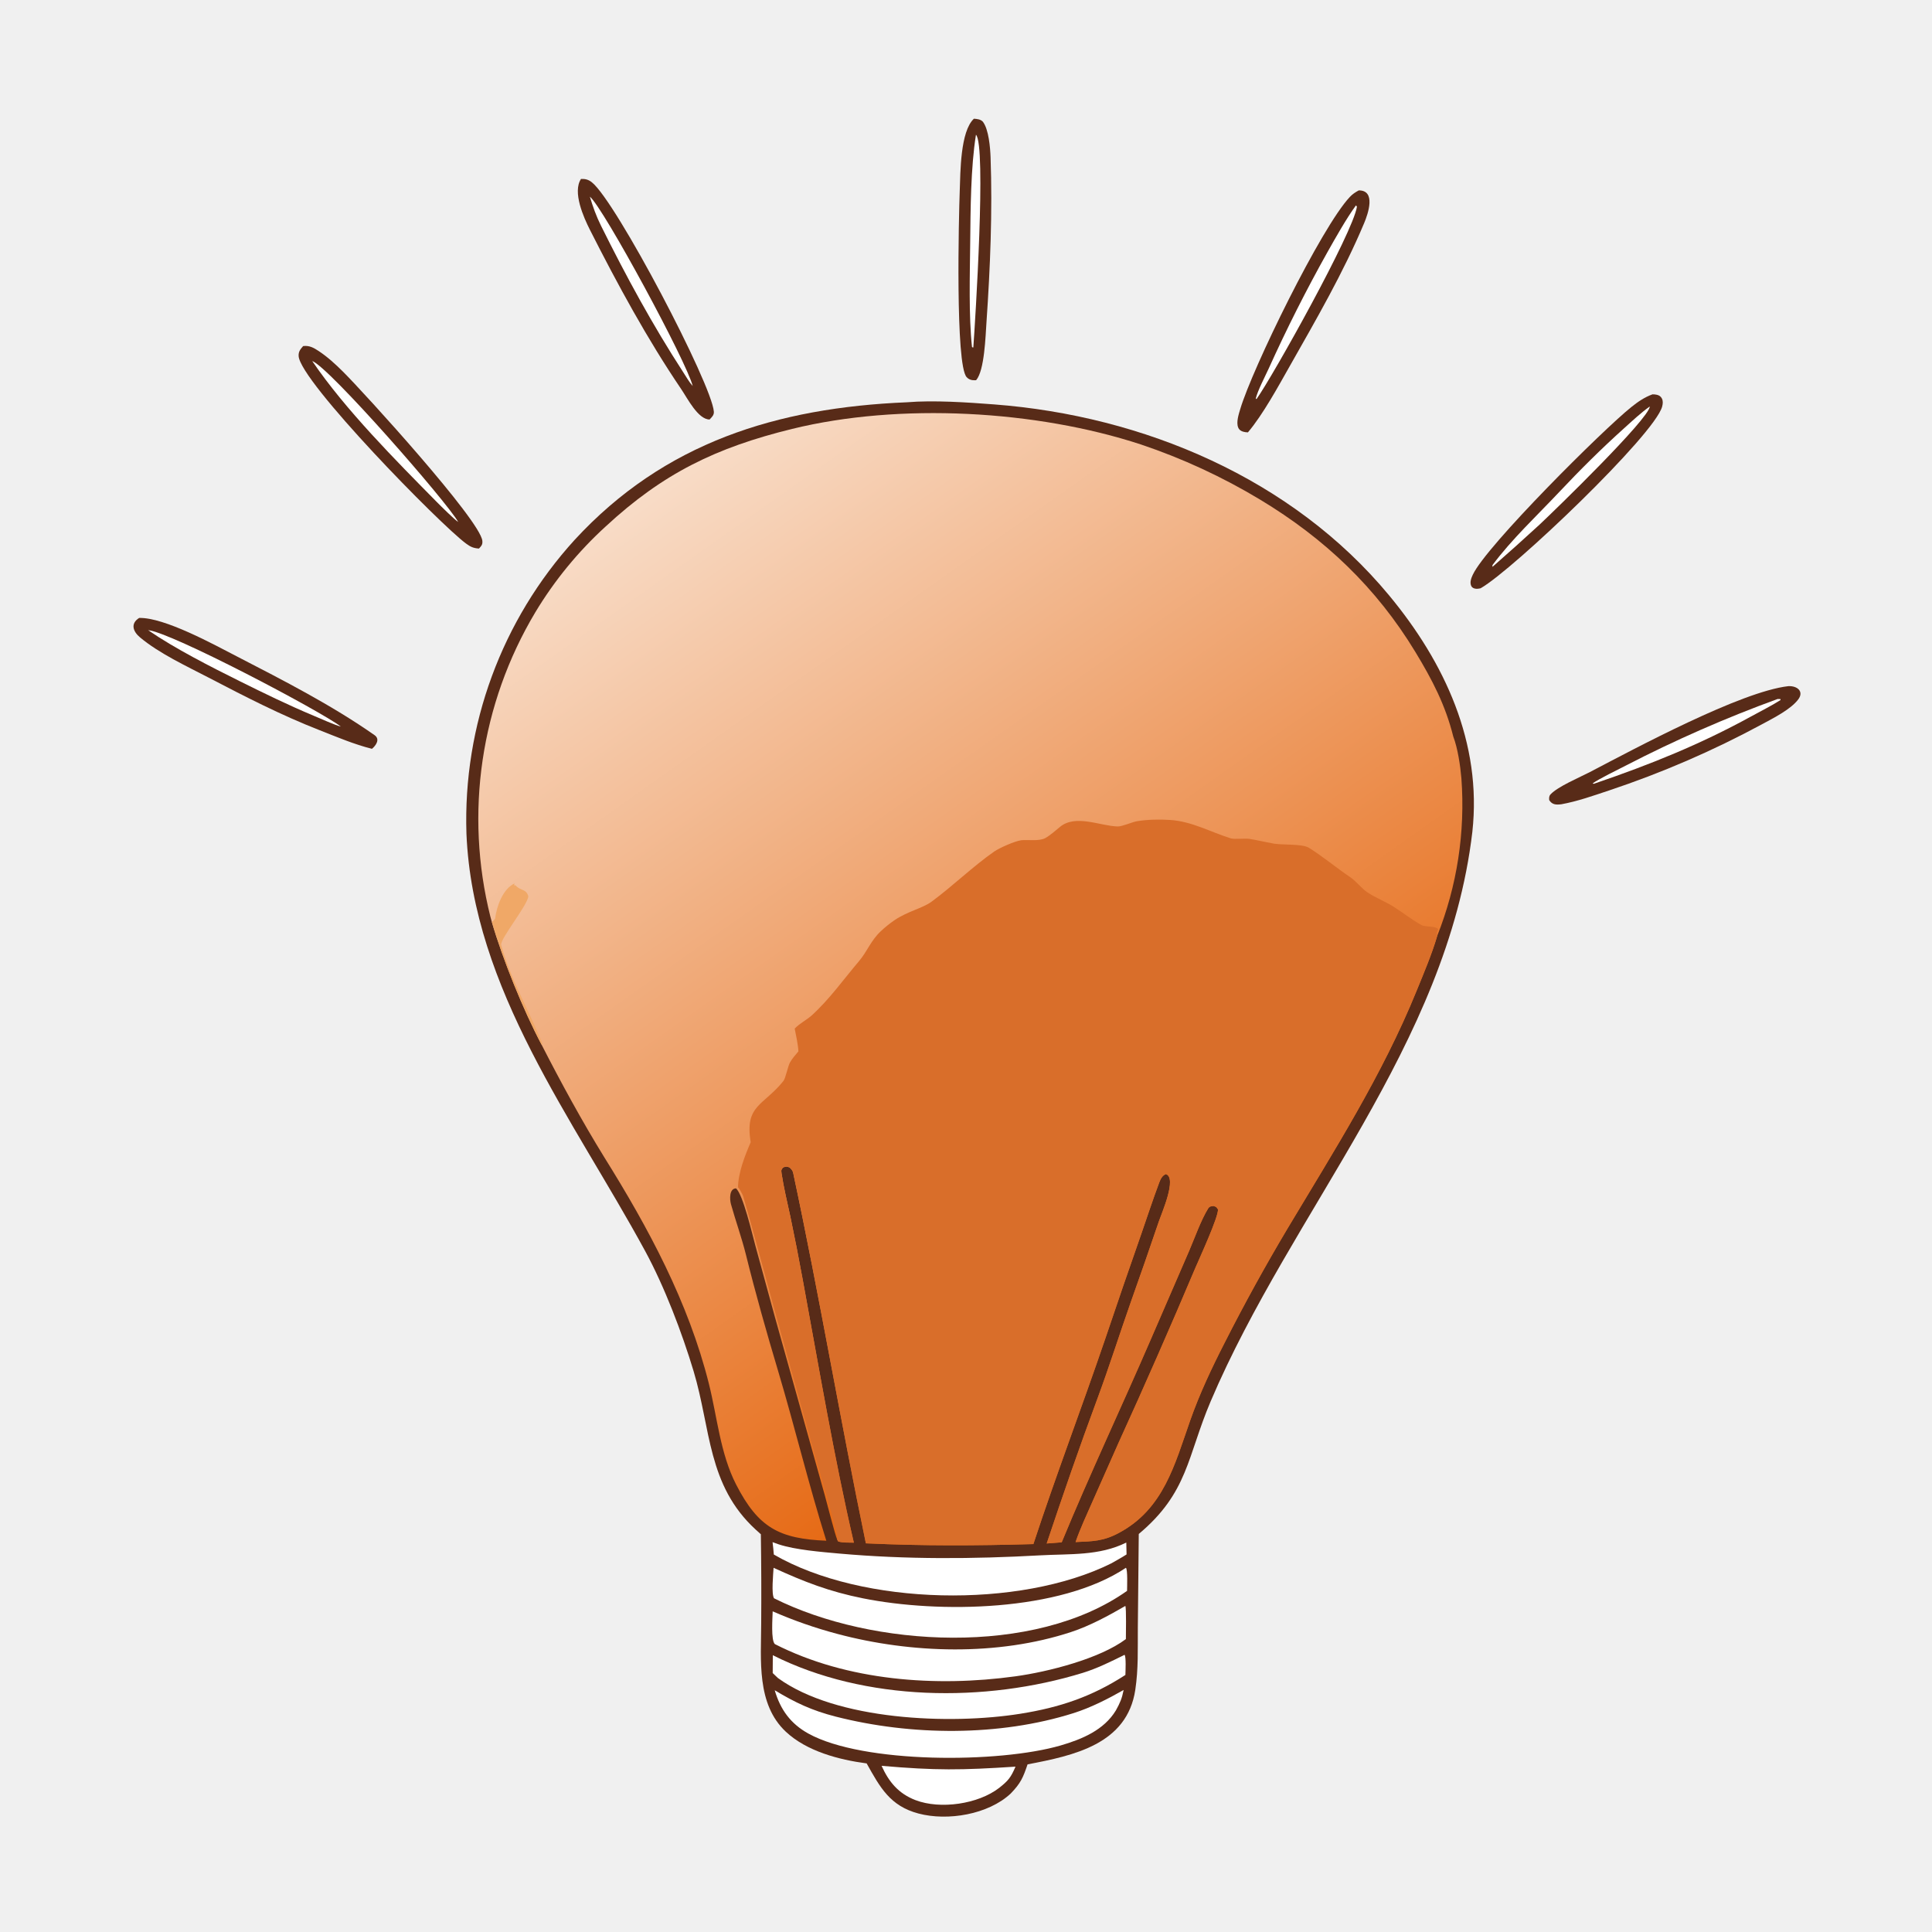
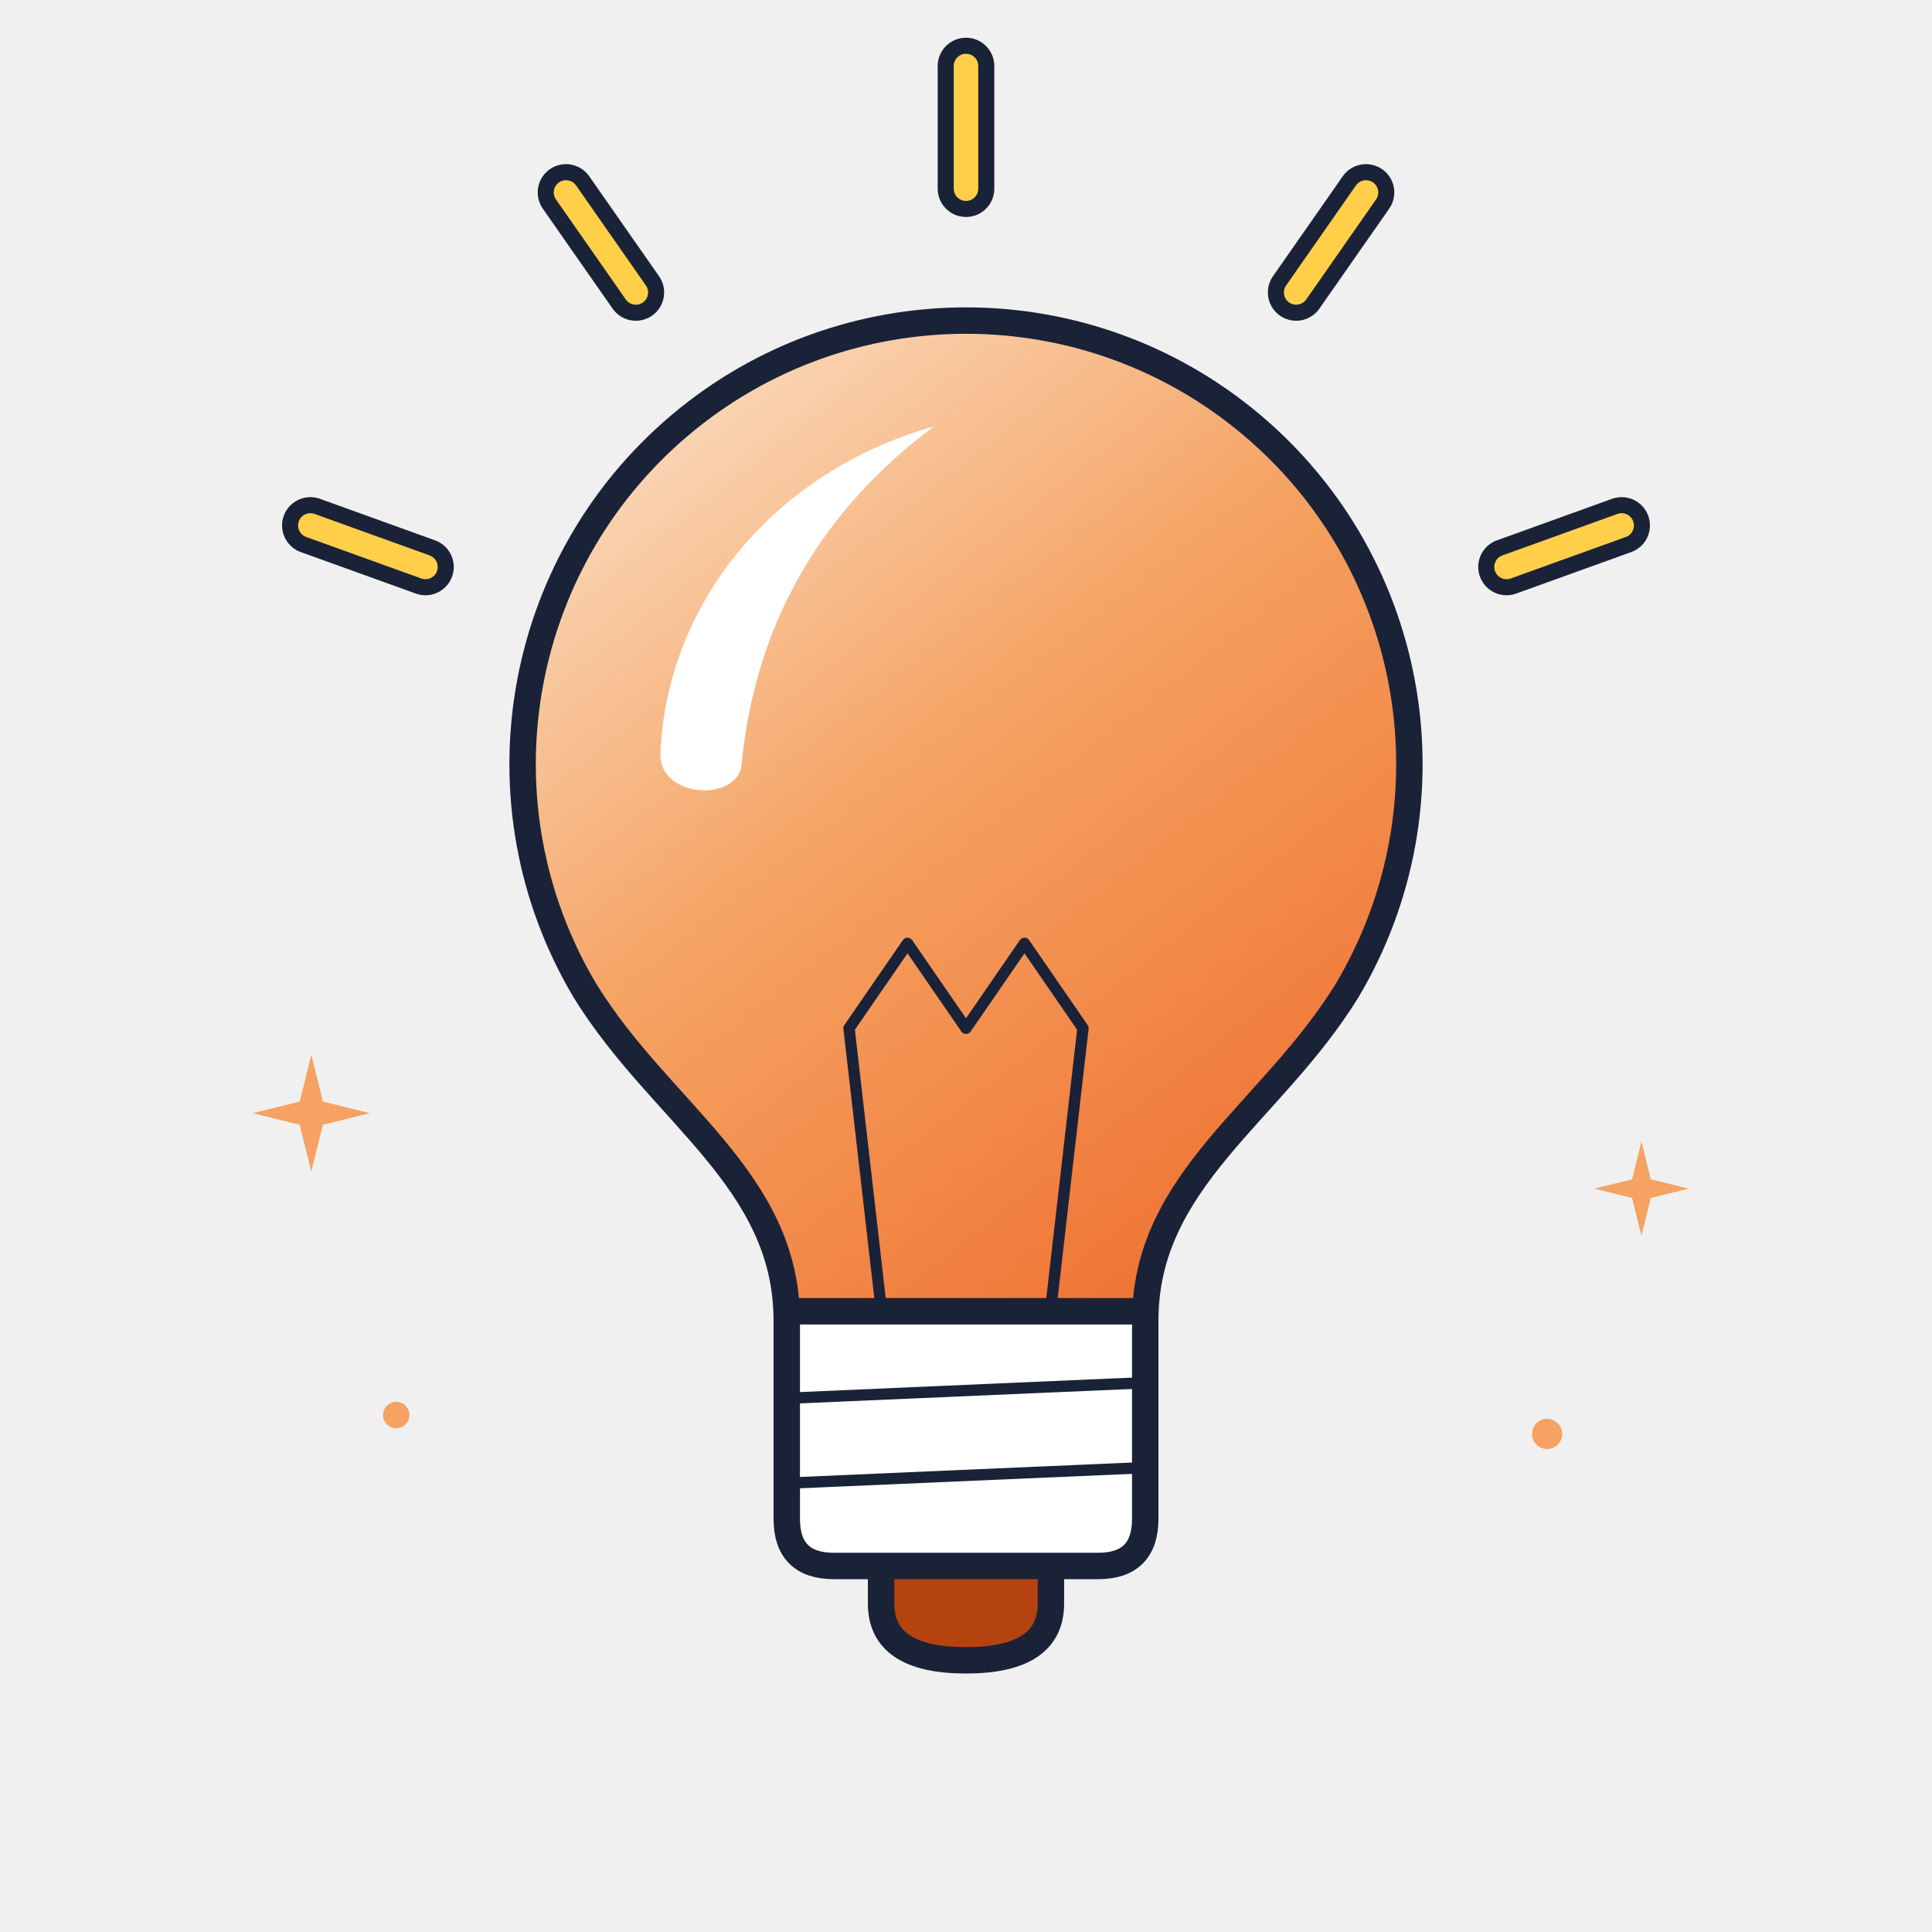
- <svg xmlns="http://www.w3.org/2000/svg" height="1024" preserveAspectRatio="none" style="display: block;" version="1.1" viewBox="0 0 2048 2048" width="1024">
+ <svg xmlns="http://www.w3.org/2000/svg" width="1024" height="1024" viewBox="0 0 2048 2048">
  <defs>
-     <linearGradient gradientUnits="userSpaceOnUse" id="Gradient1" x1="1290.3" x2="700.3" y1="1344.69" y2="510.713">
-       <stop class="stop0" offset="0" stop-color="rgb(230,106,21)" stop-opacity="1" />
-       <stop class="stop1" offset="1" stop-color="rgb(248,220,199)" stop-opacity="1" />
+     <linearGradient gradientUnits="userSpaceOnUse" id="g" x1="600" y1="380" x2="1400" y2="1400">
+       <stop offset="0" stop-color="#FBE3CB" />
+       <stop offset="0.45" stop-color="#F5A262" />
+       <stop offset="1" stop-color="#EE6A2A" />
    </linearGradient>
  </defs>
-   <path d="M 961.33 426.432 C 989.769 424.066 1025.46 426.52 1053.9 428.695 C 1212.06 440.788 1369.81 507.246 1472.46 631.074 C 1531.35 702.104 1571.18 787.558 1560.74 881.932 C 1534.17 1107.87 1369.59 1282.74 1283.32 1485.55 C 1258.43 1544.08 1259.54 1582.17 1207.14 1626.08 L 1206.14 1725.3 C 1205.98 1747.66 1206.81 1769.11 1203.45 1791.35 C 1194.73 1849.12 1138 1861 1089.26 1870.3 C 1084.43 1884.56 1082.01 1890.19 1071.36 1901.26 C 1047.6 1923.41 1004.74 1930.64 973.626 1922.41 C 943.483 1914.43 932.91 1894.7 918.676 1869.29 C 889.292 1865.42 855.146 1856.43 833.015 1835.69 C 801.743 1806.38 806.792 1759.5 806.899 1720.96 C 807.138 1689.43 807.017 1657.9 806.537 1626.38 C 804.692 1624.74 802.858 1623.08 801.035 1621.41 C 749.858 1574.52 753.578 1514.6 735.316 1453.75 C 723.063 1412.92 704.351 1363.85 683.919 1326.22 C 608.367 1187.06 501.318 1048.66 494.453 883.792 C 490.683 769.007 531.812 657.274 609.102 572.326 C 704.408 468.867 824.008 432.161 961.33 426.432 z" fill="rgb(88,43,24)" transform="translate(0,0)" />
-   <path d="M 521.351 977.287 C 520.823 975.472 520.324 973.648 519.854 971.817 C 492.354 862.157 509.482 746.065 567.479 649.018 C 587.783 615.289 612.87 584.681 641.957 558.15 C 702.87 501.696 759.093 474.424 839.785 454.634 C 953.67 426.703 1098.52 434.792 1209.42 471.155 C 1253.52 485.977 1295.87 505.568 1335.72 529.581 C 1404.23 570.847 1458.97 622.79 1500.46 691.292 C 1518.1 720.416 1532.19 747.239 1540.55 780.854 C 1545.27 793.061 1548.06 812.108 1549.14 825.07 C 1553.36 881.988 1544.59 939.121 1523.49 992.151 C 1517.67 1011.94 1509.22 1031.66 1501.45 1050.75 C 1465.05 1140.15 1414.24 1219.69 1364.99 1302.03 C 1341.38 1341.65 1319.12 1382.06 1298.26 1423.19 C 1284.48 1450.12 1271.58 1477.49 1261.63 1505.81 C 1245.22 1552.55 1233.45 1599.58 1186.16 1624.91 C 1169.67 1633.75 1158.74 1633.86 1140.14 1634.64 C 1144.88 1620.84 1152.19 1605.09 1158.15 1591.61 L 1185.84 1529.15 C 1213.77 1467.88 1240.84 1406.23 1267.05 1344.2 C 1271.6 1333.57 1291.7 1289.93 1291.11 1282.02 C 1288.62 1278.74 1290.15 1279.88 1286.42 1278.37 C 1284.25 1278.65 1282.17 1278.65 1280.76 1280.92 C 1272.98 1293.49 1266.38 1312.4 1260.49 1326.07 L 1219.82 1419.97 C 1188.92 1491.46 1155.02 1563.15 1125.45 1634.93 L 1109.54 1636.16 C 1126.71 1584.79 1144.33 1533.75 1163.18 1482.96 C 1175.86 1448.78 1186.8 1414.06 1198.92 1379.65 C 1209.01 1351.33 1218.88 1322.93 1228.54 1294.46 C 1231.49 1285.78 1247.96 1248.56 1235.89 1244.58 C 1232.09 1246.08 1230.26 1249.74 1228.85 1253.49 C 1222.23 1271.15 1216.15 1289.68 1209.98 1307.51 C 1197.09 1344.27 1184.42 1381.11 1172 1418.03 C 1147.04 1491.37 1119.57 1563.28 1095.43 1636.79 C 1033.21 1638.53 980.267 1638.81 917.86 1636 C 890.657 1505.15 868.688 1373.8 840.783 1243.19 C 840.257 1240.73 838.614 1238.99 836.784 1237.45 C 833.393 1236.37 833.642 1236.43 830.224 1237.49 C 828.323 1239.77 827.89 1239.92 828.499 1243.96 C 830.767 1259 834.611 1274.8 837.823 1289.69 C 842.513 1312.04 846.905 1334.44 850.998 1356.91 C 867.53 1446.35 884.484 1546.98 905.116 1635.29 C 899.915 1635.19 893.417 1635.47 888.575 1634.05 C 888.232 1633.46 887.888 1632.88 887.545 1632.29 C 884.798 1625.75 876.86 1594.01 874.417 1585.43 L 821.397 1396.02 L 800.787 1320.72 C 797.524 1308.73 787.643 1266.03 780.166 1259.72 C 772.889 1259.99 773.457 1271.48 774.88 1276.58 C 779.816 1294.25 786.338 1312.32 790.74 1330.08 C 801.049 1371.66 812.684 1412.64 824.943 1453.68 C 842.698 1513.29 857.251 1573.9 875.93 1633.24 C 826.134 1631.16 803.849 1619.55 780.296 1573.63 C 763.464 1540.82 760.314 1502.15 751.412 1466.66 C 729.772 1380.39 687.398 1301.74 640.573 1226.76 C 616.853 1188.31 594.657 1147.56 573.994 1107.21 C 554.739 1070.8 532.852 1016.88 521.351 977.287 z" fill="url(#Gradient1)" transform="translate(0,0)" />
-   <path d="M 842.415 1090.37 C 847.649 1084.83 854.64 1081.49 860.288 1076.54 C 879.125 1059.5 894.248 1038.11 910.717 1018.69 C 919.18 1008.7 923.026 997.223 933.552 987.248 C 938.12 982.958 943.005 979.019 948.165 975.463 C 961.946 966.066 978.012 962.783 987.437 955.852 C 1009.51 939.618 1031.32 918.452 1053.75 902.751 C 1059.36 898.825 1075.93 891.563 1082.42 890.709 C 1088.9 889.858 1101.5 892.062 1108.1 888.392 C 1112.89 885.732 1119.23 880.248 1123.41 876.731 C 1140.06 862.695 1166.09 875.628 1184.83 876.086 C 1189.44 876.199 1200.19 871.388 1205.31 870.503 C 1216.61 868.666 1229.28 868.458 1240.62 869.208 C 1263.57 870.726 1283.28 882.042 1304.71 888.693 C 1308.68 889.927 1319.63 888.518 1324.55 889.28 C 1332.23 890.466 1339.79 892.368 1347.45 893.677 C 1356.84 896.325 1379.82 893.929 1387.51 898.687 C 1401.17 907.135 1417.69 920.701 1431.39 929.916 C 1437.46 933.993 1443.33 941.759 1449.21 945.725 C 1458.16 951.747 1468.16 955.46 1477.28 961.166 C 1487.25 967.419 1496.52 974.957 1506.85 980.633 C 1511.03 982.929 1521.91 981.259 1524.64 985.082 C 1523.05 988.254 1522.87 988.413 1523.49 992.151 C 1517.67 1011.94 1509.22 1031.66 1501.45 1050.75 C 1465.05 1140.15 1414.24 1219.69 1364.99 1302.03 C 1341.38 1341.65 1319.12 1382.06 1298.26 1423.19 C 1284.48 1450.12 1271.58 1477.49 1261.63 1505.81 C 1245.22 1552.55 1233.45 1599.58 1186.16 1624.91 C 1169.67 1633.75 1158.74 1633.86 1140.14 1634.64 C 1144.88 1620.84 1152.19 1605.09 1158.15 1591.61 L 1185.84 1529.15 C 1213.77 1467.88 1240.84 1406.23 1267.05 1344.2 C 1271.6 1333.57 1291.7 1289.93 1291.11 1282.02 C 1288.62 1278.74 1290.15 1279.88 1286.42 1278.37 C 1284.25 1278.65 1282.17 1278.65 1280.76 1280.92 C 1272.98 1293.49 1266.38 1312.4 1260.49 1326.07 L 1219.82 1419.97 C 1188.92 1491.46 1155.02 1563.15 1125.45 1634.93 L 1109.54 1636.16 C 1126.71 1584.79 1144.33 1533.75 1163.18 1482.96 C 1175.86 1448.78 1186.8 1414.06 1198.92 1379.65 C 1209.01 1351.33 1218.88 1322.93 1228.54 1294.46 C 1231.49 1285.78 1247.96 1248.56 1235.89 1244.58 C 1232.09 1246.08 1230.26 1249.74 1228.85 1253.49 C 1222.23 1271.15 1216.15 1289.68 1209.98 1307.51 C 1197.09 1344.27 1184.42 1381.11 1172 1418.03 C 1147.04 1491.37 1119.57 1563.28 1095.43 1636.79 C 1033.21 1638.53 980.267 1638.81 917.86 1636 C 890.657 1505.15 868.688 1373.8 840.783 1243.19 C 840.257 1240.73 838.614 1238.99 836.784 1237.45 C 833.393 1236.37 833.642 1236.43 830.224 1237.49 C 828.323 1239.77 827.89 1239.92 828.499 1243.96 C 830.767 1259 834.611 1274.8 837.823 1289.69 C 842.513 1312.04 846.905 1334.44 850.998 1356.91 C 867.53 1446.35 884.484 1546.98 905.116 1635.29 C 899.915 1635.19 893.417 1635.47 888.575 1634.05 C 888.232 1633.46 887.888 1632.88 887.545 1632.29 C 889.337 1627.43 866.991 1553.88 863.735 1542.17 L 820.799 1387.7 C 809.861 1347.75 799.207 1307.74 787.754 1267.94 C 787.14 1265.8 782.345 1257.51 782.344 1259.03 C 782.35 1243.44 789.691 1224.93 795.774 1210.77 C 789.133 1171.24 809.489 1172.18 830.446 1145.9 C 832.856 1142.88 835.127 1130.31 837.46 1126.19 C 839.878 1121.92 843.19 1118.26 846.328 1114.53 C 846.116 1107.93 843.757 1097.17 842.415 1090.37 z" fill="rgb(217,110,42)" transform="translate(0,0)" />
-   <path d="M 521.351 977.287 C 523.385 975.892 523.331 975.76 524.847 973.763 C 526.328 961.03 533.075 942.126 545.442 936.473 L 544.878 938.351 L 546.533 938.528 C 551.53 944.443 557.723 941.864 560.036 950.091 C 559.177 959.841 529.688 995.653 531.322 1001.75 C 540.903 1037.49 561.463 1072.6 575.076 1106.5 C 574.114 1107.25 574.427 1107.15 573.994 1107.21 C 554.739 1070.8 532.852 1016.88 521.351 977.287 z" fill="rgb(240,168,103)" transform="translate(0,0)" />
-   <path d="M 1192.89 1702.37 C 1194.08 1704.48 1193.5 1733.01 1193.48 1737.5 C 1165.8 1758.28 1111.27 1772.17 1076.45 1776.96 C 992.251 1788.56 898.134 1781.93 821.404 1742.82 C 817.066 1738.9 818.928 1714.83 819.068 1708.08 C 841.339 1717.83 864.331 1725.85 887.839 1732.06 C 966.133 1752.91 1057.67 1755.59 1135.49 1729.98 C 1155.27 1723.47 1174.88 1712.82 1192.89 1702.37 z" fill="rgb(255,255,255)" transform="translate(0,0)" />
-   <path d="M 1193.54 1661.92 C 1195.51 1663.99 1194.75 1682.33 1194.73 1686.38 C 1096.49 1756 924.894 1746.52 820.498 1694.25 C 817.559 1689.7 819.65 1668.53 820.023 1661.93 C 852.806 1676.94 878.993 1687.12 914.804 1694.3 C 995.021 1710.4 1123.7 1708.6 1193.54 1661.92 z" fill="rgb(255,255,255)" transform="translate(0,0)" />
-   <path d="M 818.945 1634.76 C 821.081 1635.6 823.242 1636.36 825.424 1637.07 C 843.416 1642.99 870.596 1645.11 889.733 1646.85 C 960.443 1653.13 1031.59 1652.69 1102.42 1648.74 C 1133.74 1646.99 1165.36 1649.46 1193.91 1635.15 L 1194.2 1647.76 C 1189.22 1651 1183.14 1654.3 1177.91 1657.28 C 1080.95 1705.52 914.243 1702.37 820.279 1647.86 C 820.008 1643.51 819.438 1639.1 818.945 1634.76 z" fill="rgb(255,255,255)" transform="translate(0,0)" />
-   <path d="M 821.231 1791.74 C 843.081 1804.89 860.581 1813.21 885.999 1819.7 C 965.855 1840.06 1059.25 1840.91 1138.06 1815.96 C 1156.39 1810.16 1174.67 1800.79 1191.1 1791.44 C 1189.26 1800.7 1187.32 1805 1182.9 1813.07 C 1170.26 1834.02 1146.81 1843.72 1124.27 1850.27 C 1059.22 1869.2 915.046 1869.8 856.898 1837.64 C 838.059 1827.23 827.255 1812.29 821.231 1791.74 z" fill="rgb(255,255,255)" transform="translate(0,0)" />
-   <path d="M 1192.08 1754.17 C 1193.89 1756.39 1193.04 1771.7 1192.97 1775.52 C 1157.42 1798.56 1123.4 1810 1081.39 1816.68 C 1007.1 1828.5 886.489 1823.74 824.577 1778.74 L 819.092 1773.51 L 819.218 1754.61 C 916.97 1803.81 1044.2 1805.18 1147.89 1773.27 C 1162.93 1768.64 1177.96 1761.2 1192.08 1754.17 z" fill="rgb(255,255,255)" transform="translate(0,0)" />
-   <path d="M 934.517 1871.86 C 992.247 1876.84 1018.63 1876.5 1076.47 1872.72 C 1071.6 1884.2 1068.68 1887.72 1059.16 1895.23 C 1036.98 1912.43 996.851 1918.29 970.505 1908.22 C 952.495 1901.34 942.228 1888.95 934.517 1871.86 z" fill="rgb(255,255,255)" transform="translate(0,0)" />
-   <path d="M 1440.36 201.832 C 1458.75 201.746 1450.31 226.378 1446.05 236.524 C 1424.07 288.91 1395.13 338.801 1367.14 388.198 C 1354.95 409.695 1338.63 439.703 1322.84 458.327 C 1321.15 458.269 1319.56 458.101 1317.93 457.634 C 1315.43 456.918 1313.52 455.668 1312.51 453.137 C 1310.29 447.617 1313.06 439.19 1314.7 433.679 C 1327.6 390.44 1400.58 240.968 1430.86 208.791 C 1433.72 205.752 1436.7 203.79 1440.36 201.832 z" fill="rgb(88,43,24)" transform="translate(0,0)" />
-   <path d="M 1437.38 217.727 L 1438.41 219.11 C 1434.23 246.657 1349.72 397.967 1331.96 423.039 L 1331.18 422.516 C 1332.94 414.54 1341.36 398.359 1344.92 390.576 C 1363.84 348.684 1384.55 307.628 1407.01 267.524 C 1415.49 252.48 1427.22 231.569 1437.38 217.727 z" fill="rgb(255,255,255)" transform="translate(0,0)" />
-   <path d="M 1895.68 727.356 C 1905.24 726.884 1912.47 732.999 1906.25 741.35 C 1898.27 752.073 1879.51 761.37 1867.89 767.693 C 1815.83 795.836 1761.42 819.376 1705.26 838.045 C 1688.78 843.529 1672.27 849.423 1655.18 852.537 C 1649.67 853.206 1645.38 853.207 1642.21 848.099 C 1642.08 845.864 1641.9 843.947 1643.67 842.04 C 1651.38 833.72 1674.84 823.907 1685.44 818.367 C 1733.78 793.098 1845.34 733.106 1895.68 727.356 z" fill="rgb(88,43,24)" transform="translate(0,0)" />
-   <path d="M 1884.36 740.963 L 1887.44 741.074 L 1887.38 742.119 C 1878.39 747.86 1865.35 754.448 1855.76 759.718 C 1802 789.237 1749.03 810.52 1691.23 830.26 C 1689.07 830.98 1690.07 831.032 1688.25 830.452 C 1693.92 826.154 1716.4 815.153 1723.71 811.399 C 1775.71 784.521 1829.36 760.995 1884.36 740.963 z" fill="rgb(255,255,255)" transform="translate(0,0)" />
-   <path d="M 615.881 189.688 C 620.458 189.497 623.773 190.382 627.364 193.216 C 653.074 213.504 754.731 407.419 756.719 436.44 C 756.971 440.125 754.52 442.168 752.216 444.685 C 739.975 444.718 728.761 422.279 722.096 412.471 C 685.73 358.793 654.686 301.515 625.403 243.731 C 618.596 230.298 606.698 203.581 615.881 189.688 z" fill="rgb(88,43,24)" transform="translate(0,0)" />
-   <path d="M 625.289 208.463 C 639.819 220.494 728.158 384.038 734.295 409.192 C 730.265 404.614 727.455 399.507 724.147 394.413 C 691.735 344.493 663.484 292.47 637.039 239.18 C 632.068 229.165 628.473 219.154 625.289 208.463 z" fill="rgb(255,255,255)" transform="translate(0,0)" />
-   <path d="M 1751.67 418.026 C 1753.22 417.977 1754.51 418.118 1756.05 418.42 C 1758.57 418.914 1760.5 420.1 1761.69 422.475 C 1763.04 425.19 1762.69 428.191 1761.94 431.009 C 1754 460.806 1604.05 603.958 1569.55 623.569 C 1567.49 624.093 1565.05 624.417 1562.97 623.806 C 1561.47 623.366 1560.19 622.466 1559.54 621.047 C 1557.81 617.205 1559.57 612.807 1561.23 609.235 C 1575.47 578.624 1699.51 455.176 1729.52 431.299 C 1736.58 425.686 1743.18 421.132 1751.67 418.026 z" fill="rgb(88,43,24)" transform="translate(0,0)" />
-   <path d="M 1748.89 430.854 C 1747.83 444.189 1648.8 540.366 1632.03 556.073 C 1615.56 571.226 1598.91 586.171 1582.07 600.905 L 1582.09 599.043 C 1602.4 571.684 1629.51 546.348 1652.88 521.517 C 1674.77 498.251 1697.79 475.351 1721.56 454.012 C 1730.12 446.323 1739.5 437.465 1748.89 430.854 z" fill="rgb(255,255,255)" transform="translate(0,0)" />
-   <path d="M 147.51 655.048 C 174.305 654.34 226.831 683.282 251.462 696.002 C 300.64 721.4 351.754 747.548 397.058 779.303 C 403.203 783.61 398.501 790.311 394.3 793.771 C 375.652 789.176 356.475 780.98 338.573 773.963 C 297.736 757.978 259.886 738.489 220.981 718.225 C 197.714 706.106 168.631 692.639 148.293 675.536 C 141.16 669.538 137.898 661.095 147.51 655.048 z" fill="rgb(88,43,24)" transform="translate(0,0)" />
-   <path d="M 157.022 668.014 C 180.976 670.035 338.791 753.121 361.313 770.181 C 356.444 769.228 337.687 760.869 332.331 758.632 C 306.053 747.654 279.953 734.921 254.429 722.237 C 223.229 706.733 185.649 687.651 157.022 668.014 z" fill="rgb(255,255,255)" transform="translate(0,0)" />
-   <path d="M 321.33 366.852 C 327.895 366.02 332.51 368.603 337.858 372.143 C 347.217 378.34 355.632 386.063 363.571 393.958 C 385.911 416.173 509.103 551.469 511.309 573.293 C 511.724 577.397 510.191 578.755 507.724 581.499 C 501.866 581.09 498.844 579.738 494.094 576.247 C 466.451 555.927 317.998 404.262 316.557 377.396 C 316.302 372.654 318.428 370.254 321.33 366.852 z" fill="rgb(88,43,24)" transform="translate(0,0)" />
-   <path d="M 330.965 382.709 C 348.644 388.973 473.419 531.601 485.728 553.312 C 482.096 551.119 467.067 536.243 463.288 532.409 C 419.15 487.634 366.069 434.349 330.965 382.709 z" fill="rgb(255,255,255)" transform="translate(0,0)" />
-   <path d="M 1032.38 125.844 C 1035.79 126.076 1039.47 126.452 1041.87 129.013 C 1048.17 137.206 1049.67 156.706 1050.04 166.527 C 1052.12 224.493 1049.69 283.494 1045.72 341.353 C 1044.7 356.247 1043.64 392.729 1034.76 403 C 1034.29 403.032 1033.82 403.084 1033.34 403.094 C 1029.94 403.172 1027.04 402.366 1024.67 399.781 C 1012.59 386.612 1016.34 229.622 1017.37 202.24 C 1018.1 182.677 1017.88 139.308 1032.38 125.844 z" fill="rgb(88,43,24)" transform="translate(0,0)" />
-   <path d="M 1034.56 142.814 C 1045.64 153.774 1033.77 340.651 1031.76 368.276 C 1031.06 368.448 1031.54 368.399 1030.36 367.883 C 1026.79 334.569 1028.1 291.141 1028.45 257.502 C 1028.82 222.285 1029 177.448 1034.56 142.814 z" fill="rgb(255,255,255)" transform="translate(0,0)" />
+   <g fill="none" stroke="#1A2238" stroke-width="60" stroke-linecap="round">
+     <path d="M 451 601 L 329 557" />
+     <path d="M 674 310 L 600 204" />
+     <path d="M 1024 200 L 1024 70" />
+     <path d="M 1374 310 L 1448 204" />
+     <path d="M 1597 601 L 1719 557" />
+   </g>
+   <g fill="none" stroke="#FFCF4A" stroke-width="26" stroke-linecap="round">
+     <path d="M 451 601 L 329 557" />
+     <path d="M 674 310 L 600 204" />
+     <path d="M 1024 200 L 1024 70" />
+     <path d="M 1374 310 L 1448 204" />
+     <path d="M 1597 601 L 1719 557" />
+   </g>
+   <g stroke="#1A2238" stroke-width="28" stroke-linejoin="round" stroke-linecap="round">
+     <path d="M 934 1650 L 1114 1650 L 1114 1700 Q 1114 1760 1024 1760 Q 934 1760 934 1700 Z" fill="#B5430F" />
+     <path d="M 834 1400 C 834 1250 700 1180 620 1050 A 470 470 0 1 1 1428 1050 C 1348 1180 1214 1250 1214 1400 Z" fill="url(#g)" />
+     <path d="M 834 1390 L 1214 1390 L 1214 1610 Q 1214 1660 1164 1660 L 884 1660 Q 834 1660 834 1610 Z" fill="#FFFFFF" />
+   </g>
+   <path d="M 700 800 C 706 640 820 500 990 452 C 872 540 800 660 786 812 C 780 850 700 846 700 800 Z" fill="#FFFFFF" />
+   <g fill="none" stroke="#1A2238" stroke-width="12" stroke-linejoin="round" stroke-linecap="round">
+     <path d="M 934 1386 L 900 1090 L 962 1000 L 1024 1090 L 1086 1000 L 1148 1090 L 1114 1386" />
+     <path d="M 840 1482 L 1208 1466" />
+     <path d="M 840 1572 L 1208 1556" />
+   </g>
+   <g fill="#F5A262">
+     <path d="M 330.0 1118.0 L 342.3 1167.7 L 392.0 1180.0 L 342.3 1192.3 L 330.0 1242.0 L 317.7 1192.3 L 268.0 1180.0 L 317.7 1167.7 Z" />
+     <path d="M 1740.0 1210.0 L 1749.9 1250.1 L 1790.0 1260.0 L 1749.9 1269.9 L 1740.0 1310.0 L 1730.1 1269.9 L 1690.0 1260.0 L 1730.1 1250.1 Z" />
+     <circle cx="1640" cy="1520" r="16" />
+     <circle cx="420" cy="1500" r="14" />
+   </g>
</svg>
